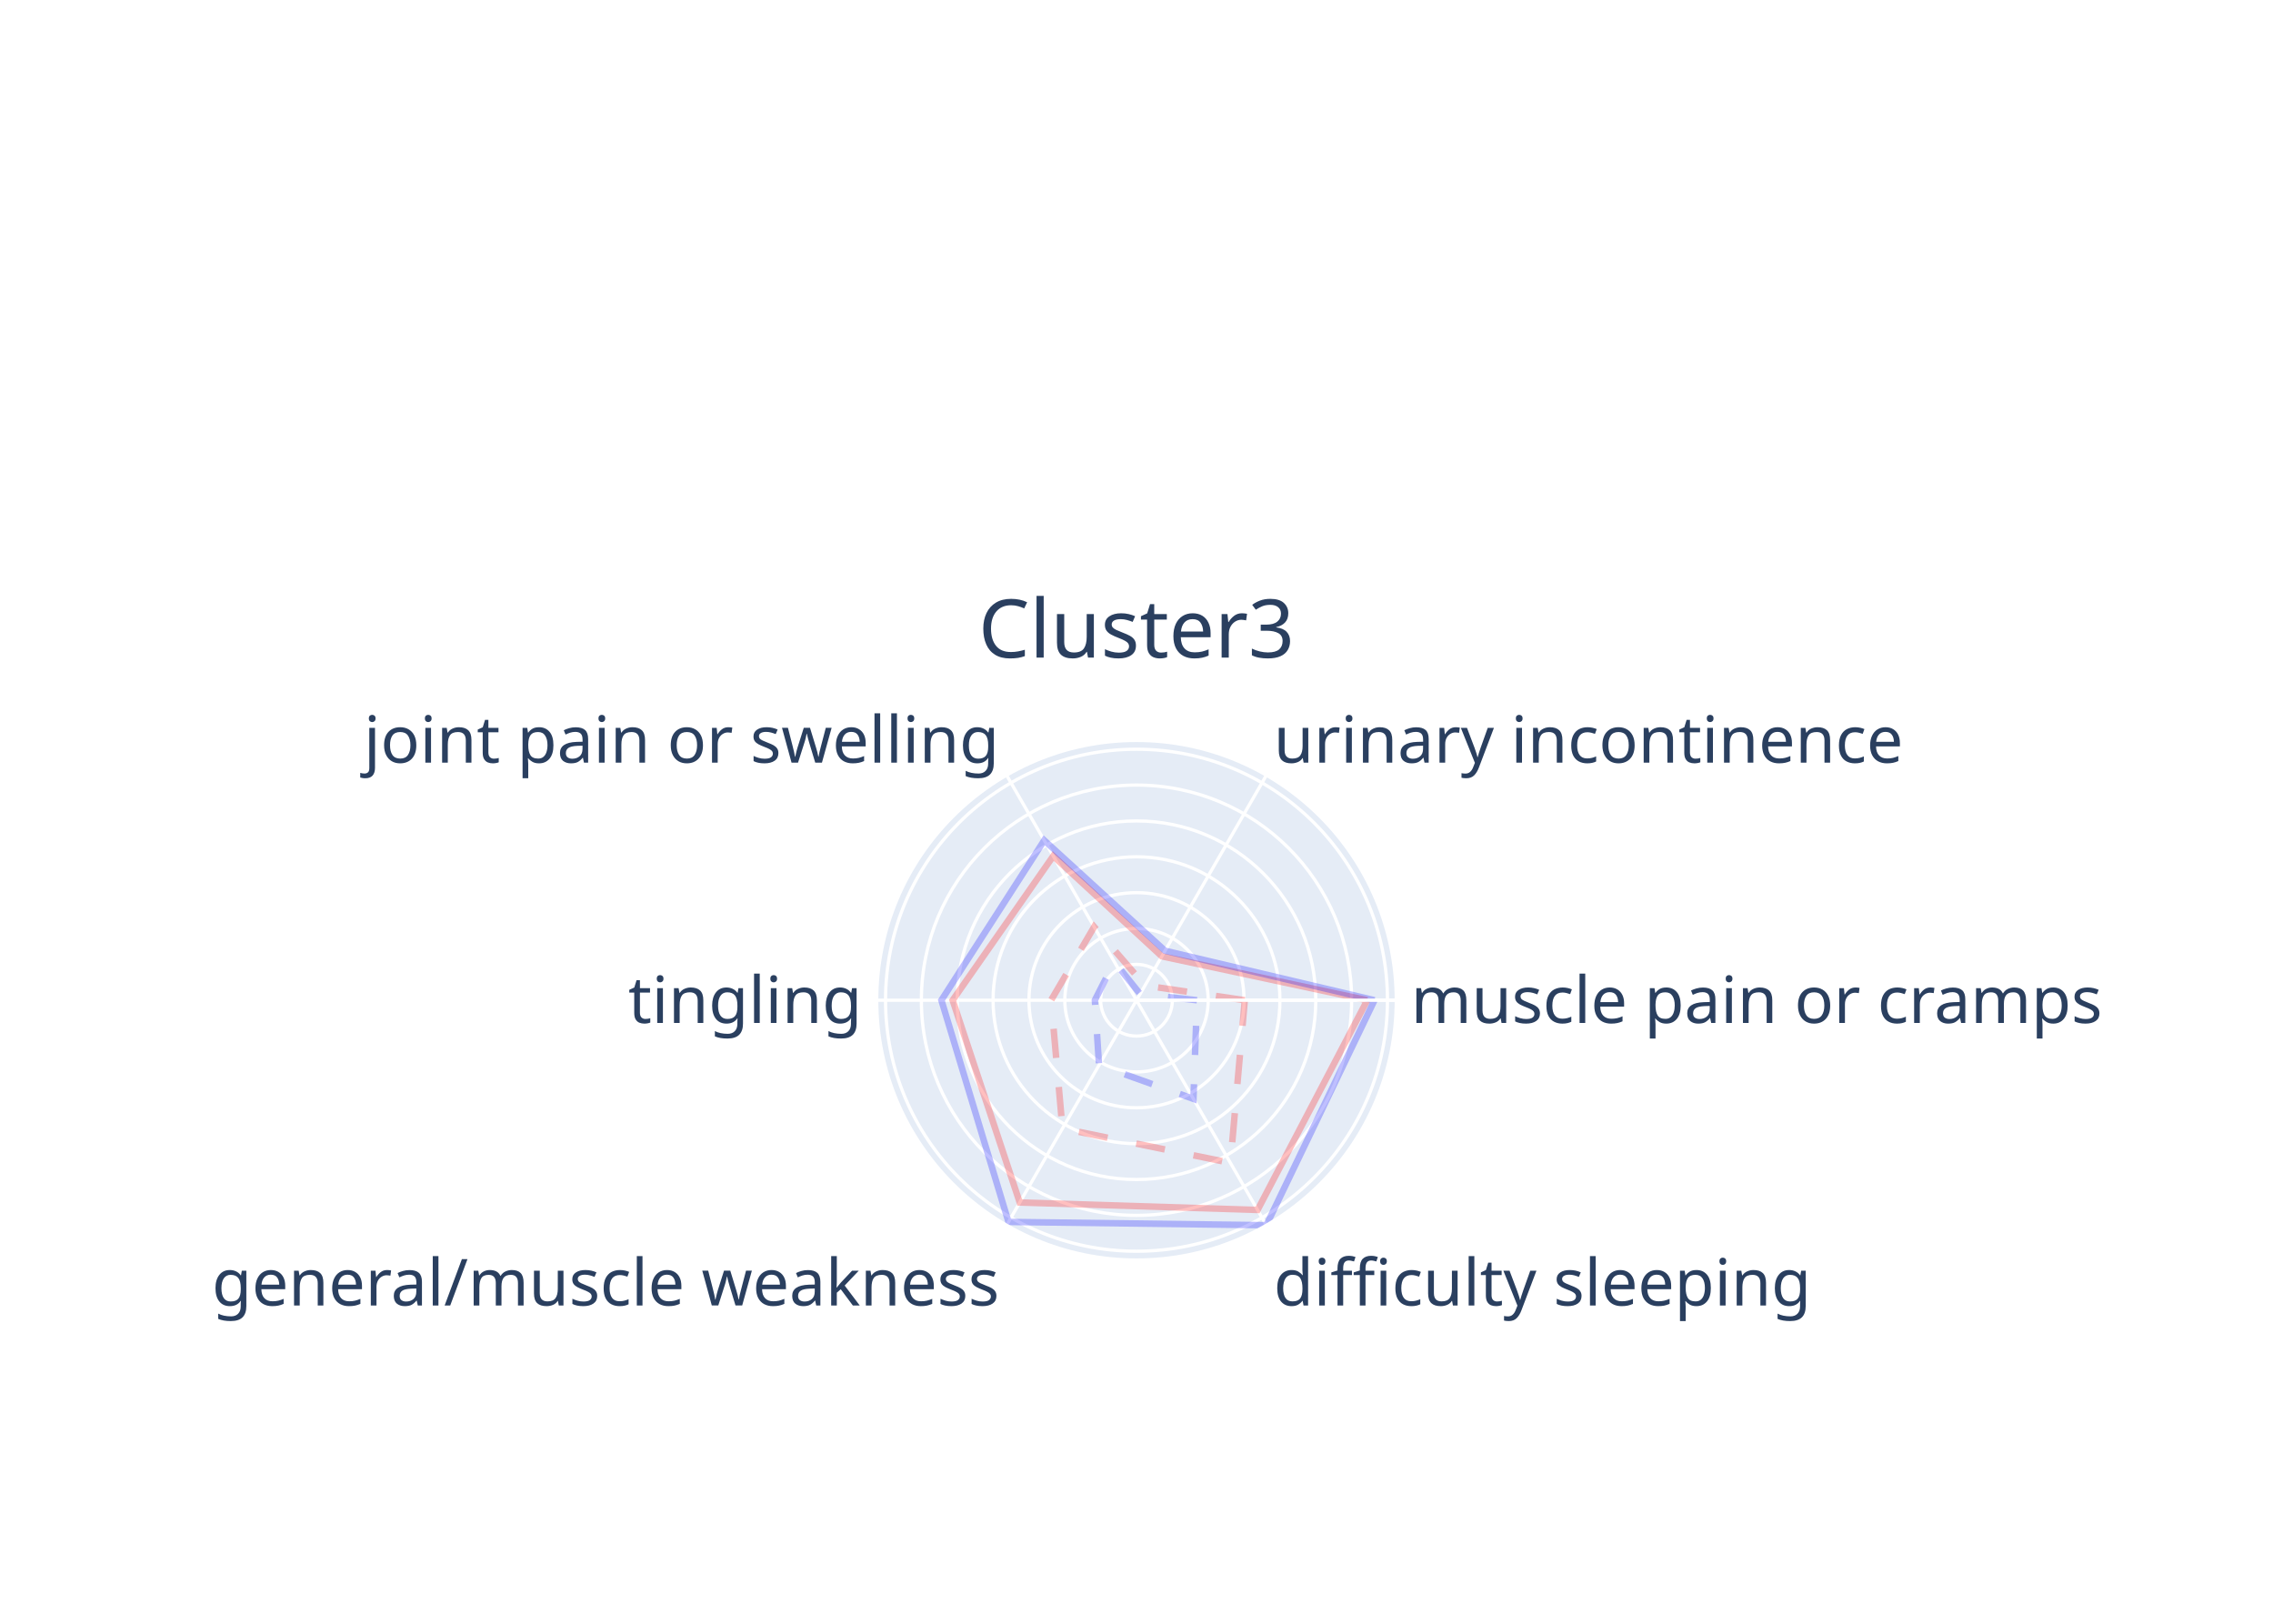
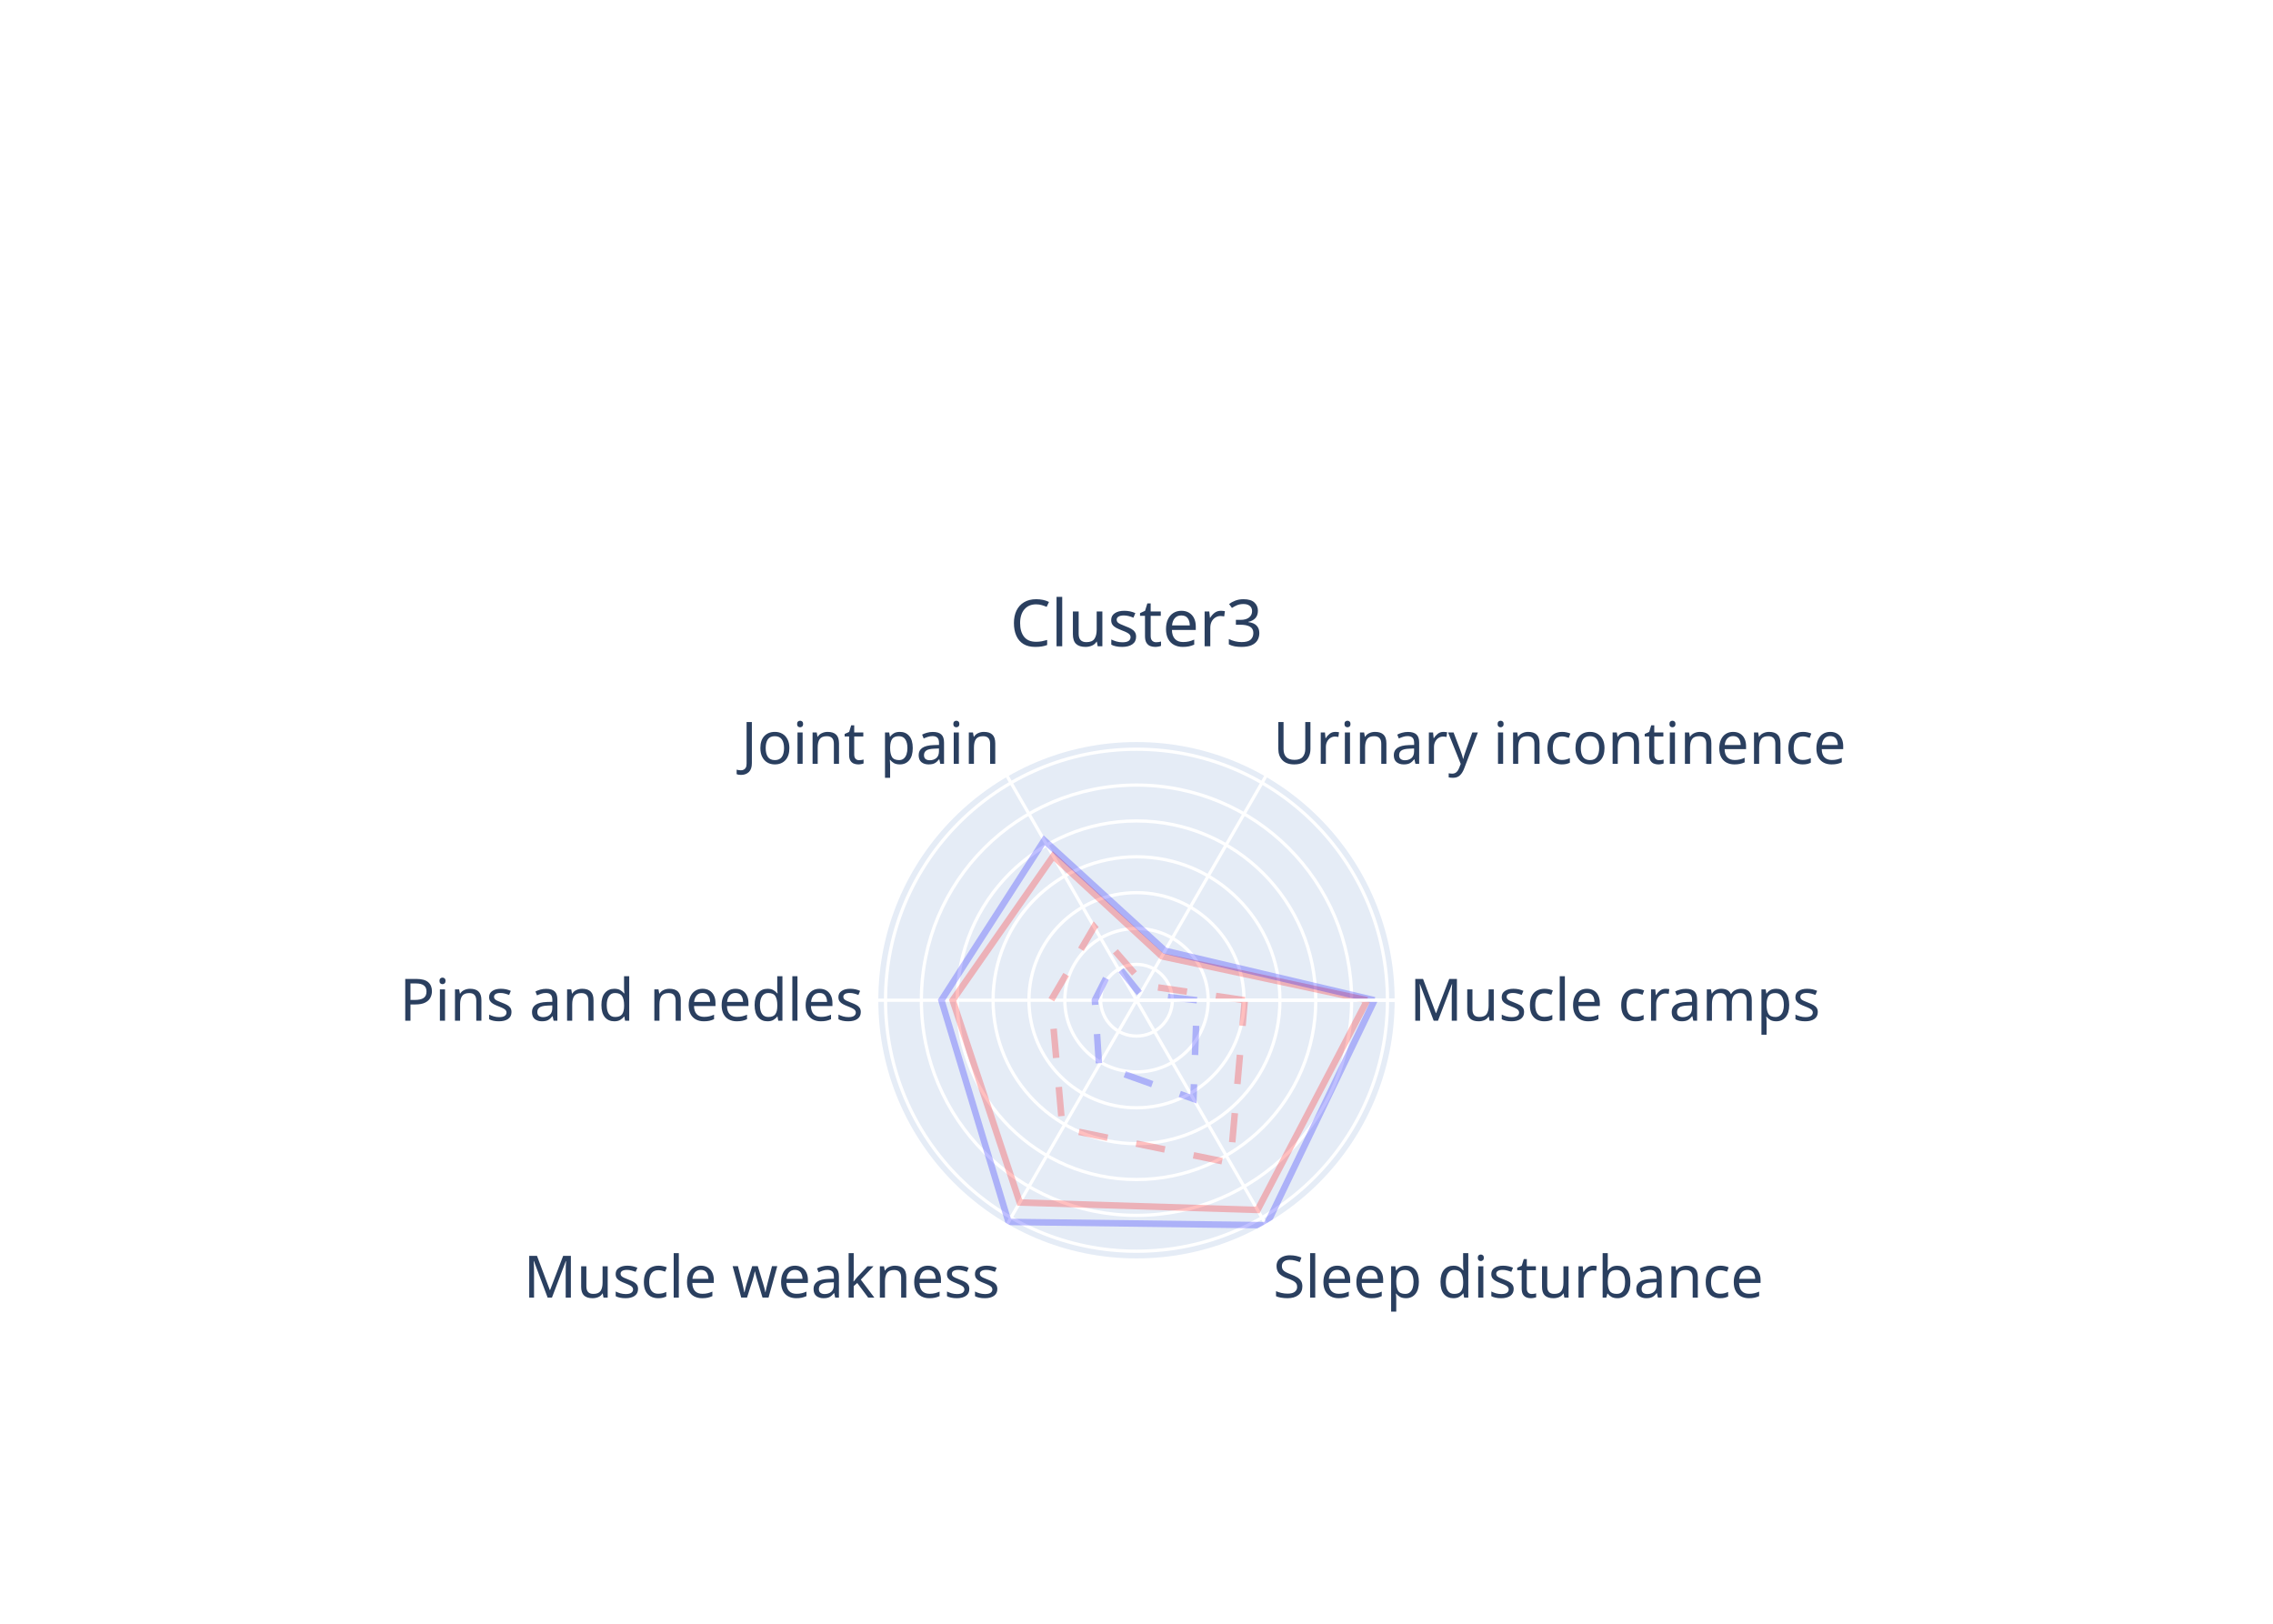
<svg xmlns="http://www.w3.org/2000/svg" class="main-svg" width="700" height="500" style="" viewBox="0 0 700 500">
  <rect x="0" y="0" width="700" height="500" style="fill: rgb(255, 255, 255); fill-opacity: 1;" />
-   <defs id="defs-a03967">
+   <defs id="defs-a371de">
    <g class="clips">
-       <clipPath id="clipa03967polar-for-traces">
+       <clipPath id="clipa371depolar-for-traces">
        <path d="M80,0A80,80 0,1,0 -80,-9.797174393178826e-15A80,80 0,1,0 80,1.9594348786357652e-14Z" transform="translate(80,80)" />
      </clipPath>
    </g>
    <g class="gradients" />
    <g class="patterns" />
  </defs>
  <g class="bglayer" />
  <g class="layer-below">
    <g class="imagelayer" />
    <g class="shapelayer" />
  </g>
  <g class="cartesianlayer" />
  <g class="polarlayer">
    <g class="polar">
      <g class="polarsublayer draglayer" />
      <g class="polarsublayer plotbg">
        <path d="M80,0A80,80 0,1,0 -80,-9.797174393178826e-15A80,80 0,1,0 80,1.9594348786357652e-14Z" transform="translate(350,308)" style="fill: rgb(229, 236, 246); fill-opacity: 1;" />
      </g>
      <g class="polarsublayer backplot">
        <g class="maplayer" />
      </g>
      <g class="polarsublayer angular-grid" style="fill: none;">
        <path class="angularaxisgrid" d="M350,308L430,308" style="stroke: rgb(255, 255, 255); stroke-opacity: 1; stroke-width: 1px;" />
        <path class="angularaxisgrid" d="M350,308L390,238.718" style="stroke: rgb(255, 255, 255); stroke-opacity: 1; stroke-width: 1px;" />
        <path class="angularaxisgrid" d="M350,308L310,238.718" style="stroke: rgb(255, 255, 255); stroke-opacity: 1; stroke-width: 1px;" />
        <path class="angularaxisgrid" d="M350,308L270,308" style="stroke: rgb(255, 255, 255); stroke-opacity: 1; stroke-width: 1px;" />
        <path class="angularaxisgrid" d="M350,308L310,377.282" style="stroke: rgb(255, 255, 255); stroke-opacity: 1; stroke-width: 1px;" />
        <path class="angularaxisgrid" d="M350,308L390,377.282" style="stroke: rgb(255, 255, 255); stroke-opacity: 1; stroke-width: 1px;" />
      </g>
      <g class="polarsublayer radial-grid" transform="translate(350,308)" style="fill: none;">
        <path class="xgrid" d="M11.04,0A11.04,11.04 0,1,0 -11.04,-1.352010066258678e-15A11.04,11.04 0,1,0 11.04,2.704020132517356e-15Z" style="stroke: rgb(255, 255, 255); stroke-opacity: 1; stroke-width: 1px;" />
        <path class="xgrid" d="M22.08,0A22.08,22.08 0,1,0 -22.08,-2.704020132517356e-15A22.08,22.08 0,1,0 22.08,5.408040265034712e-15Z" style="stroke: rgb(255, 255, 255); stroke-opacity: 1; stroke-width: 1px;" />
        <path class="xgrid" d="M33.12,0A33.12,33.12 0,1,0 -33.12,-4.056030198776033e-15A33.12,33.12 0,1,0 33.12,8.112060397552066e-15Z" style="stroke: rgb(255, 255, 255); stroke-opacity: 1; stroke-width: 1px;" />
        <path class="xgrid" d="M44.17,0A44.17,44.17 0,1,0 -44.17,-5.409264911833859e-15A44.17,44.17 0,1,0 44.17,1.0818529823667718e-14Z" style="stroke: rgb(255, 255, 255); stroke-opacity: 1; stroke-width: 1px;" />
        <path class="xgrid" d="M55.21,0A55.21,55.21 0,1,0 -55.21,-6.761274978092537e-15A55.21,55.21 0,1,0 55.21,1.3522549956185074e-14Z" style="stroke: rgb(255, 255, 255); stroke-opacity: 1; stroke-width: 1px;" />
        <path class="xgrid" d="M66.25,0A66.25,66.25 0,1,0 -66.25,-8.113285044351215e-15A66.25,66.25 0,1,0 66.25,1.622657008870243e-14Z" style="stroke: rgb(255, 255, 255); stroke-opacity: 1; stroke-width: 1px;" />
        <path class="xgrid" d="M77.29,0A77.29,77.29 0,1,0 -77.29,-9.465295110609893e-15A77.29,77.29 0,1,0 77.29,1.8930590221219786e-14Z" style="stroke: rgb(255, 255, 255); stroke-opacity: 1; stroke-width: 1px;" />
      </g>
-       <g class="polarsublayer frontplot" transform="translate(270,228)" clip-path="url(#clipa03967polar-for-traces)">
+       <g class="polarsublayer frontplot" transform="translate(270,228)" clip-path="url(#clipa371depolar-for-traces)">
        <g class="barlayer" />
        <g class="scatterlayer">
-           <g class="trace scatter tracec297c5" style="stroke-miterlimit: 2; opacity: 1;">
+           <g class="trace scatter tracea1ed55" style="stroke-miterlimit: 2; opacity: 1;">
            <g class="fills" />
            <g class="errorbars" />
            <g class="lines">
              <path class="js-line" d="M151.06,80L87.8,66.48L54.36,35.6L23.38,80L44.04,142.28L117.29,144.58L151.06,80" style="vector-effect: none; fill: none; stroke: rgb(255, 0, 0); stroke-opacity: 0.25; stroke-width: 2px; opacity: 1;" />
            </g>
            <g class="points" />
            <g class="text" />
          </g>
-           <g class="trace scatter trace94c554" style="stroke-miterlimit: 2; opacity: 1;">
+           <g class="trace scatter tracec6b0bd" style="stroke-miterlimit: 2; opacity: 1;">
            <g class="fills" />
            <g class="errorbars" />
            <g class="lines">
              <path class="js-line" d="M153.29,80L88.79,64.77L51.58,30.77L19.92,80L40.58,148.27L120,149.28L153.29,80" style="vector-effect: none; fill: none; stroke: rgb(0, 0, 255); stroke-opacity: 0.25; stroke-width: 2px; opacity: 1;" />
            </g>
            <g class="points" />
            <g class="text" />
          </g>
-           <g class="trace scatter trace849b17" style="stroke-miterlimit: 2; opacity: 1;">
+           <g class="trace scatter trace47a8e9" style="stroke-miterlimit: 2; opacity: 1;">
            <g class="fills" />
            <g class="errorbars" />
            <g class="lines">
              <path class="js-line" d="M113.35,80L82.61,75.47L66.96,57.41L53.69,80L57.2,119.49L108.92,130.09L113.35,80" style="vector-effect: none; fill: none; stroke: rgb(255, 0, 0); stroke-opacity: 0.25; stroke-dasharray: 9px, 9px; stroke-width: 2px; opacity: 1;" />
            </g>
            <g class="points" />
            <g class="text" />
          </g>
-           <g class="trace scatter trace8793f4" style="stroke-miterlimit: 2; opacity: 1;">
+           <g class="trace scatter tracec2eff5" style="stroke-miterlimit: 2; opacity: 1;">
            <g class="fills" />
            <g class="errorbars" />
            <g class="lines">
              <path class="js-line" d="M98.62,80L81.11,78.07L73.17,68.17L67.18,80L68.46,99.98L97.54,110.38L98.62,80" style="vector-effect: none; fill: none; stroke: rgb(0, 0, 255); stroke-opacity: 0.25; stroke-dasharray: 9px, 9px; stroke-width: 2px; opacity: 1;" />
            </g>
            <g class="points" />
            <g class="text" />
          </g>
        </g>
      </g>
      <g class="polarsublayer angular-line">
        <path d="M80,0A80,80 0,1,0 -80,-9.797174393178826e-15A80,80 0,1,0 80,1.9594348786357652e-14Z" transform="translate(350,308)" stroke-width="1" style="fill: none; stroke: rgb(255, 255, 255); stroke-opacity: 1;" />
      </g>
      <g class="polarsublayer radial-line">
        <line x1="0" y1="0" x2="80" y2="0" transform="translate(350,308)" stroke-width="1" style="fill: none; stroke: rgb(255, 255, 255); stroke-opacity: 1;" />
      </g>
      <g class="polarsublayer angular-axis">
        <g class="angularaxistick">
-           <text text-anchor="start" x="4.5" y="7" transform="translate(430,308)" style="font-family: sans-serif; font-size: 20px; fill: rgb(42, 63, 95); fill-opacity: 1; white-space: pre; opacity: 1;">muscle pain or cramps</text>
+           <text text-anchor="start" x="4.1" y="6.3" transform="translate(430,308)" style="font-family: sans-serif; font-size: 18px; fill: rgb(42, 63, 95); fill-opacity: 1; white-space: pre; opacity: 1;">Muscle cramps</text>
        </g>
        <g class="angularaxistick">
-           <text text-anchor="start" x="2.25" y="-3.861" transform="translate(390,238.718)" style="font-family: sans-serif; font-size: 20px; fill: rgb(42, 63, 95); fill-opacity: 1; white-space: pre; opacity: 1;">urinary incontinence</text>
+           <text text-anchor="start" x="2.05" y="-3.518" transform="translate(390,238.718)" style="font-family: sans-serif; font-size: 18px; fill: rgb(42, 63, 95); fill-opacity: 1; white-space: pre; opacity: 1;">Urinary incontinence</text>
        </g>
        <g class="angularaxistick">
-           <text text-anchor="end" x="-2.25" y="-3.861" transform="translate(310,238.718)" style="font-family: sans-serif; font-size: 20px; fill: rgb(42, 63, 95); fill-opacity: 1; white-space: pre; opacity: 1;">joint pain or swelling</text>
+           <text text-anchor="end" x="-2.05" y="-3.518" transform="translate(310,238.718)" style="font-family: sans-serif; font-size: 18px; fill: rgb(42, 63, 95); fill-opacity: 1; white-space: pre; opacity: 1;">Joint pain</text>
        </g>
        <g class="angularaxistick">
-           <text text-anchor="end" x="-4.5" y="7" transform="translate(270,308)" style="font-family: sans-serif; font-size: 20px; fill: rgb(42, 63, 95); fill-opacity: 1; white-space: pre; opacity: 1;">tingling</text>
+           <text text-anchor="end" x="-4.1" y="6.3" transform="translate(270,308)" style="font-family: sans-serif; font-size: 18px; fill: rgb(42, 63, 95); fill-opacity: 1; white-space: pre; opacity: 1;">Pins and needles</text>
        </g>
        <g class="angularaxistick">
-           <text text-anchor="end" x="-2.25" y="24.718" transform="translate(310,377.282)" style="font-family: sans-serif; font-size: 20px; fill: rgb(42, 63, 95); fill-opacity: 1; white-space: pre; opacity: 1;">general/muscle weakness</text>
+           <text text-anchor="end" x="-2.05" y="22.289" transform="translate(310,377.282)" style="font-family: sans-serif; font-size: 18px; fill: rgb(42, 63, 95); fill-opacity: 1; white-space: pre; opacity: 1;">Muscle weakness</text>
        </g>
        <g class="angularaxistick">
-           <text text-anchor="start" x="2.25" y="24.718" transform="translate(390,377.282)" style="font-family: sans-serif; font-size: 20px; fill: rgb(42, 63, 95); fill-opacity: 1; white-space: pre; opacity: 1;">difficulty sleeping</text>
+           <text text-anchor="start" x="2.05" y="22.289" transform="translate(390,377.282)" style="font-family: sans-serif; font-size: 18px; fill: rgb(42, 63, 95); fill-opacity: 1; white-space: pre; opacity: 1;">Sleep disturbance</text>
        </g>
      </g>
      <g class="polarsublayer radial-axis" display="none" />
    </g>
  </g>
  <g class="smithlayer" />
  <g class="ternarylayer" />
  <g class="geolayer" />
  <g class="funnelarealayer" />
  <g class="pielayer" />
  <g class="iciclelayer" />
  <g class="treemaplayer" />
  <g class="sunburstlayer" />
  <g class="glimages" />
-   <defs id="topdefs-a03967">
+   <defs id="topdefs-a371de">
    <g class="clips" />
  </defs>
  <g class="layer-above">
    <g class="imagelayer" />
    <g class="shapelayer" />
  </g>
  <g class="infolayer">
    <g class="g-gtitle">
-       <text class="gtitle" x="350" y="185" text-anchor="middle" dy="0.7em" style="opacity: 1; font-family: sans-serif; font-size: 25px; fill: rgb(42, 63, 95); fill-opacity: 1; white-space: pre;">Cluster3</text>
+       <text class="gtitle" x="350" y="185" text-anchor="middle" dy="0.7em" style="opacity: 1; font-family: sans-serif; font-size: 20px; fill: rgb(42, 63, 95); fill-opacity: 1; white-space: pre;">Cluster3</text>
    </g>
    <g class="g-polartitle" />
  </g>
</svg>
